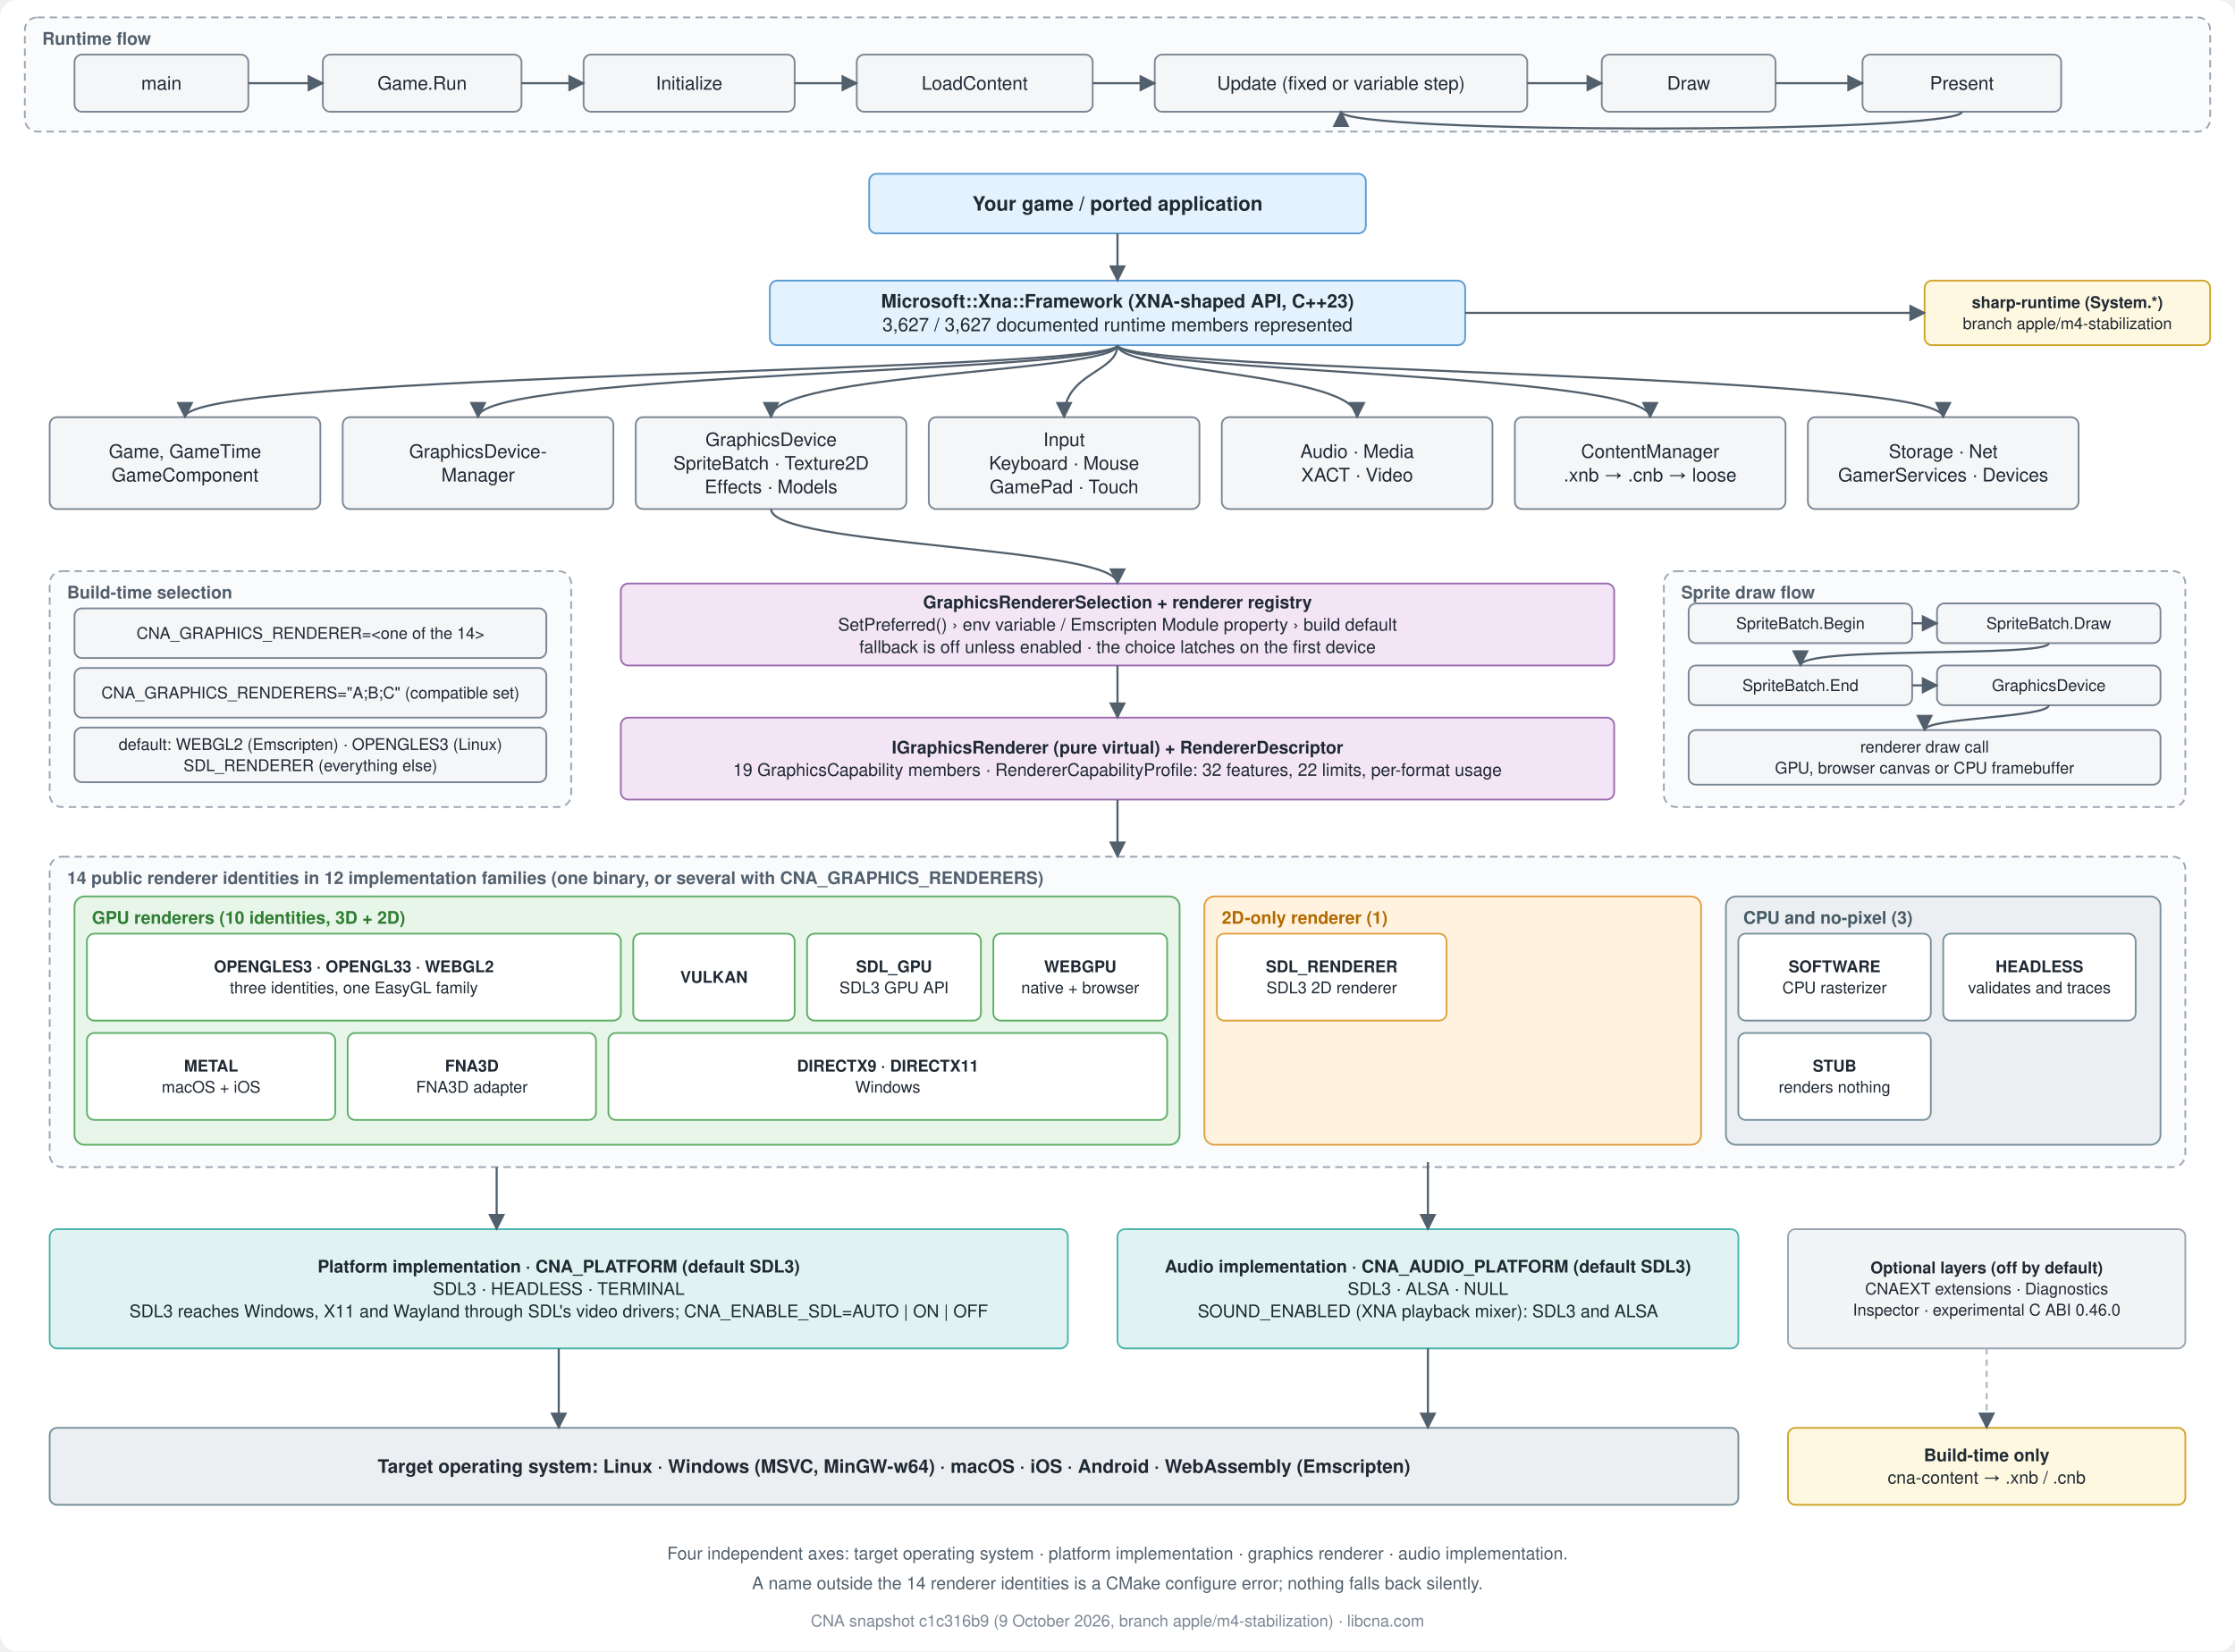
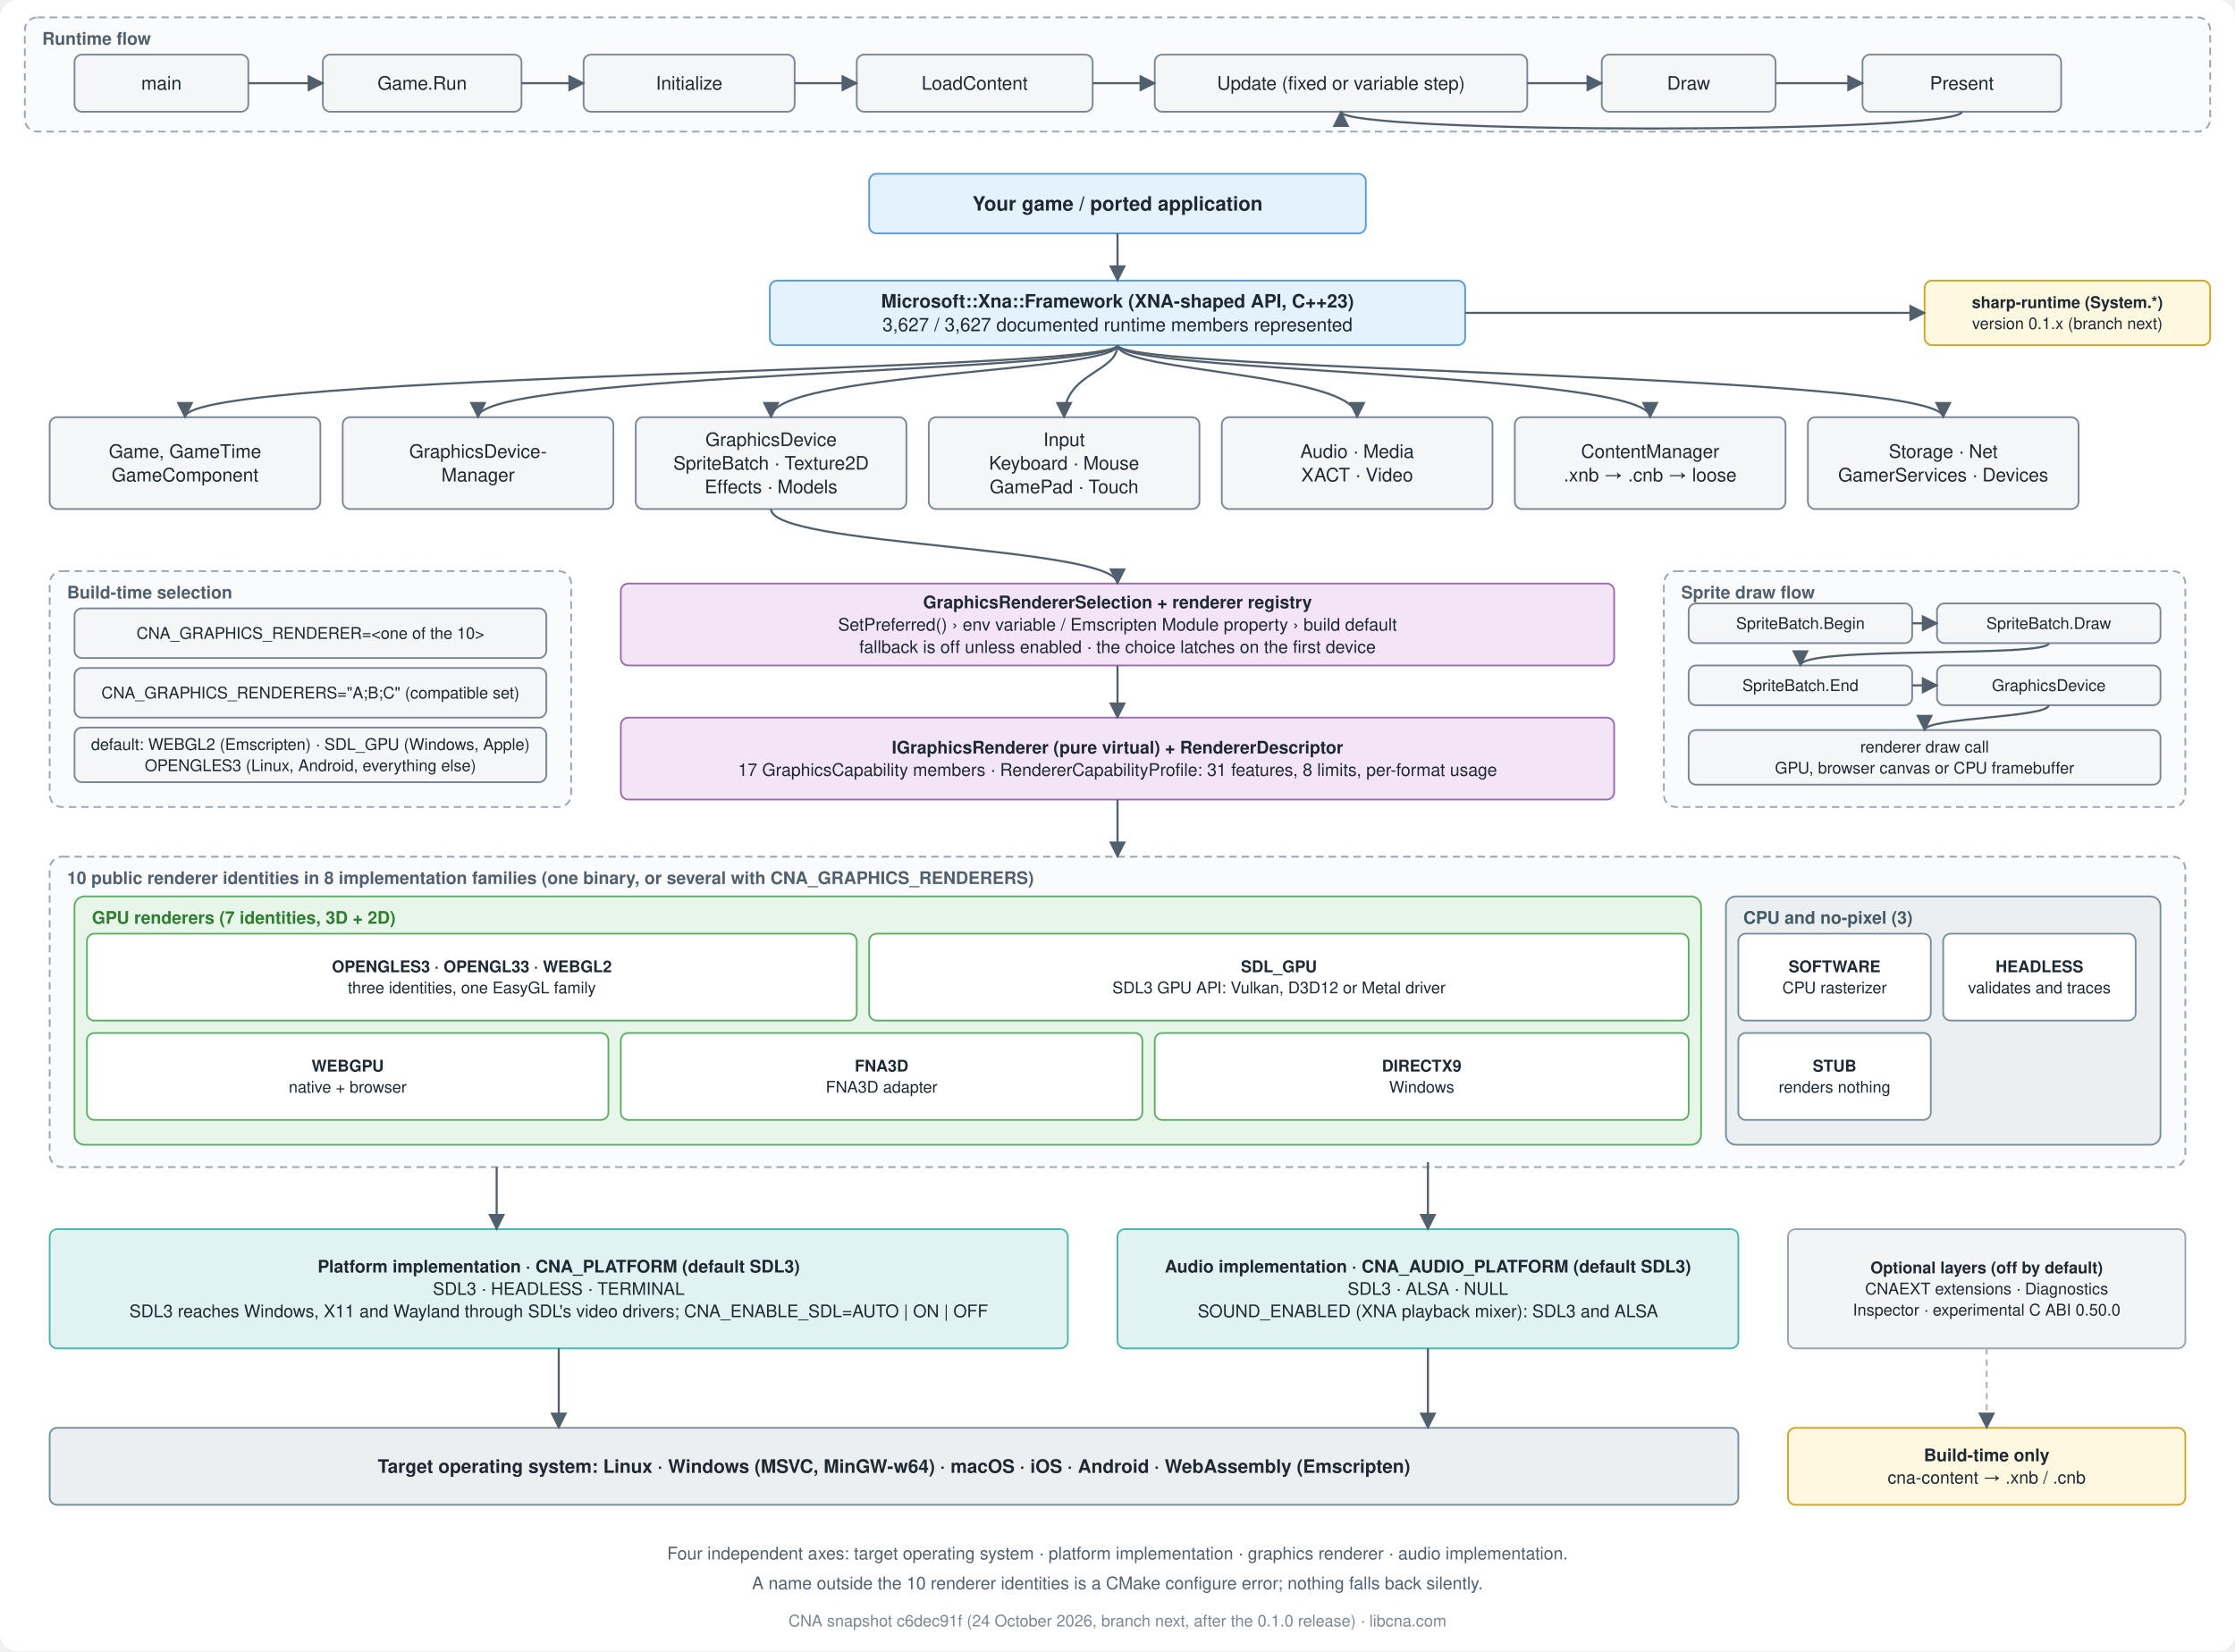
<svg xmlns="http://www.w3.org/2000/svg" viewBox="0 0 1800 1330" width="1800" height="1330" role="img" aria-labelledby="t d">
  <defs>
    <marker id="arr" viewBox="0 0 10 10" refX="9" refY="5" markerWidth="8" markerHeight="8" orient="auto-start-reverse">
      <path d="M0 0 L10 5 L0 10 z" fill="#52606d" />
    </marker>
  </defs>
  <rect width="1800" height="1330" rx="14" fill="#ffffff" />
  <rect x="20" y="14" width="1760" height="92" rx="10" fill="#fafbfc" stroke="#9aa5b1" stroke-width="1.4" stroke-dasharray="6 4" />
  <text x="34" y="36" font-family="Segoe UI, Helvetica, Arial, sans-serif" font-size="14" font-weight="bold" fill="#52606d" text-anchor="start">Runtime flow</text>
  <rect x="60" y="44" width="140" height="46" rx="6" fill="#f4f6f8" stroke="#7b8794" stroke-width="1.4" />
  <text x="130.0" y="72.25" font-family="Segoe UI, Helvetica, Arial, sans-serif" font-size="15" font-weight="normal" fill="#1f2933" text-anchor="middle">main</text>
  <rect x="260" y="44" width="160" height="46" rx="6" fill="#f4f6f8" stroke="#7b8794" stroke-width="1.4" />
  <text x="340.0" y="72.25" font-family="Segoe UI, Helvetica, Arial, sans-serif" font-size="15" font-weight="normal" fill="#1f2933" text-anchor="middle">Game.Run</text>
  <rect x="470" y="44" width="170" height="46" rx="6" fill="#f4f6f8" stroke="#7b8794" stroke-width="1.4" />
  <text x="555.0" y="72.25" font-family="Segoe UI, Helvetica, Arial, sans-serif" font-size="15" font-weight="normal" fill="#1f2933" text-anchor="middle">Initialize</text>
  <rect x="690" y="44" width="190" height="46" rx="6" fill="#f4f6f8" stroke="#7b8794" stroke-width="1.4" />
  <text x="785.0" y="72.25" font-family="Segoe UI, Helvetica, Arial, sans-serif" font-size="15" font-weight="normal" fill="#1f2933" text-anchor="middle">LoadContent</text>
  <rect x="930" y="44" width="300" height="46" rx="6" fill="#f4f6f8" stroke="#7b8794" stroke-width="1.4" />
  <text x="1080.0" y="72.25" font-family="Segoe UI, Helvetica, Arial, sans-serif" font-size="15" font-weight="normal" fill="#1f2933" text-anchor="middle">Update (fixed or variable step)</text>
  <rect x="1290" y="44" width="140" height="46" rx="6" fill="#f4f6f8" stroke="#7b8794" stroke-width="1.4" />
  <text x="1360.0" y="72.25" font-family="Segoe UI, Helvetica, Arial, sans-serif" font-size="15" font-weight="normal" fill="#1f2933" text-anchor="middle">Draw</text>
  <rect x="1500" y="44" width="160" height="46" rx="6" fill="#f4f6f8" stroke="#7b8794" stroke-width="1.4" />
  <text x="1580.0" y="72.25" font-family="Segoe UI, Helvetica, Arial, sans-serif" font-size="15" font-weight="normal" fill="#1f2933" text-anchor="middle">Present</text>
  <line x1="200" y1="67" x2="260" y2="67" stroke="#52606d" stroke-width="1.7" marker-end="url(#arr)" />
  <line x1="420" y1="67" x2="470" y2="67" stroke="#52606d" stroke-width="1.7" marker-end="url(#arr)" />
  <line x1="640" y1="67" x2="690" y2="67" stroke="#52606d" stroke-width="1.7" marker-end="url(#arr)" />
  <line x1="880" y1="67" x2="930" y2="67" stroke="#52606d" stroke-width="1.7" marker-end="url(#arr)" />
  <line x1="1230" y1="67" x2="1290" y2="67" stroke="#52606d" stroke-width="1.7" marker-end="url(#arr)" />
  <line x1="1430" y1="67" x2="1500" y2="67" stroke="#52606d" stroke-width="1.7" marker-end="url(#arr)" />
  <path d="M1580.0 90 C 1580.0 108, 1080.0 108, 1080.0 90" fill="none" stroke="#52606d" stroke-width="1.7" marker-end="url(#arr)" />
  <rect x="700" y="140" width="400" height="48" rx="6" fill="#e3f2fd" stroke="#5b9bd5" stroke-width="1.4" />
  <text x="900.0" y="169.6" font-family="Segoe UI, Helvetica, Arial, sans-serif" font-size="16" font-weight="bold" fill="#1f2933" text-anchor="middle">Your game / ported application</text>
  <rect x="620" y="226" width="560" height="52" rx="6" fill="#e3f2fd" stroke="#5b9bd5" stroke-width="1.4" />
  <text x="900.0" y="247.75" font-family="Segoe UI, Helvetica, Arial, sans-serif" font-size="15" font-weight="bold" fill="#1f2933" text-anchor="middle">Microsoft::Xna::Framework  (XNA-shaped API, C++23)</text>
  <text x="900.0" y="266.75" font-family="Segoe UI, Helvetica, Arial, sans-serif" font-size="15" font-weight="normal" fill="#1f2933" text-anchor="middle">3,627 / 3,627 documented runtime members represented</text>
  <line x1="900.0" y1="188" x2="900.0" y2="226" stroke="#52606d" stroke-width="1.7" marker-end="url(#arr)" />
  <rect x="40" y="336" width="218" height="74" rx="6" fill="#f4f6f8" stroke="#7b8794" stroke-width="1.4" />
  <text x="149.0" y="368.75" font-family="Segoe UI, Helvetica, Arial, sans-serif" font-size="15" font-weight="normal" fill="#1f2933" text-anchor="middle">Game, GameTime</text>
  <text x="149.0" y="387.75" font-family="Segoe UI, Helvetica, Arial, sans-serif" font-size="15" font-weight="normal" fill="#1f2933" text-anchor="middle">GameComponent</text>
  <rect x="276" y="336" width="218" height="74" rx="6" fill="#f4f6f8" stroke="#7b8794" stroke-width="1.4" />
  <text x="385.0" y="368.75" font-family="Segoe UI, Helvetica, Arial, sans-serif" font-size="15" font-weight="normal" fill="#1f2933" text-anchor="middle">GraphicsDevice-</text>
  <text x="385.0" y="387.75" font-family="Segoe UI, Helvetica, Arial, sans-serif" font-size="15" font-weight="normal" fill="#1f2933" text-anchor="middle">Manager</text>
  <rect x="512" y="336" width="218" height="74" rx="6" fill="#f4f6f8" stroke="#7b8794" stroke-width="1.4" />
  <text x="621.0" y="359.25" font-family="Segoe UI, Helvetica, Arial, sans-serif" font-size="15" font-weight="normal" fill="#1f2933" text-anchor="middle">GraphicsDevice</text>
  <text x="621.0" y="378.25" font-family="Segoe UI, Helvetica, Arial, sans-serif" font-size="15" font-weight="normal" fill="#1f2933" text-anchor="middle">SpriteBatch · Texture2D</text>
  <text x="621.0" y="397.25" font-family="Segoe UI, Helvetica, Arial, sans-serif" font-size="15" font-weight="normal" fill="#1f2933" text-anchor="middle">Effects · Models</text>
  <rect x="748" y="336" width="218" height="74" rx="6" fill="#f4f6f8" stroke="#7b8794" stroke-width="1.4" />
  <text x="857.0" y="359.25" font-family="Segoe UI, Helvetica, Arial, sans-serif" font-size="15" font-weight="normal" fill="#1f2933" text-anchor="middle">Input</text>
  <text x="857.0" y="378.25" font-family="Segoe UI, Helvetica, Arial, sans-serif" font-size="15" font-weight="normal" fill="#1f2933" text-anchor="middle">Keyboard · Mouse</text>
  <text x="857.0" y="397.25" font-family="Segoe UI, Helvetica, Arial, sans-serif" font-size="15" font-weight="normal" fill="#1f2933" text-anchor="middle">GamePad · Touch</text>
  <rect x="984" y="336" width="218" height="74" rx="6" fill="#f4f6f8" stroke="#7b8794" stroke-width="1.4" />
  <text x="1093.0" y="368.75" font-family="Segoe UI, Helvetica, Arial, sans-serif" font-size="15" font-weight="normal" fill="#1f2933" text-anchor="middle">Audio · Media</text>
  <text x="1093.0" y="387.75" font-family="Segoe UI, Helvetica, Arial, sans-serif" font-size="15" font-weight="normal" fill="#1f2933" text-anchor="middle">XACT · Video</text>
  <rect x="1220" y="336" width="218" height="74" rx="6" fill="#f4f6f8" stroke="#7b8794" stroke-width="1.4" />
  <text x="1329.0" y="368.75" font-family="Segoe UI, Helvetica, Arial, sans-serif" font-size="15" font-weight="normal" fill="#1f2933" text-anchor="middle">ContentManager</text>
  <text x="1329.0" y="387.75" font-family="Segoe UI, Helvetica, Arial, sans-serif" font-size="15" font-weight="normal" fill="#1f2933" text-anchor="middle">.xnb → .cnb → loose</text>
  <rect x="1456" y="336" width="218" height="74" rx="6" fill="#f4f6f8" stroke="#7b8794" stroke-width="1.4" />
  <text x="1565.0" y="368.75" font-family="Segoe UI, Helvetica, Arial, sans-serif" font-size="15" font-weight="normal" fill="#1f2933" text-anchor="middle">Storage · Net</text>
  <text x="1565.0" y="387.75" font-family="Segoe UI, Helvetica, Arial, sans-serif" font-size="15" font-weight="normal" fill="#1f2933" text-anchor="middle">GamerServices · Devices</text>
  <path d="M900.0 278 C 900.0 300, 149.0 300, 149.0 336" fill="none" stroke="#52606d" stroke-width="1.7" marker-end="url(#arr)" />
  <path d="M900.0 278 C 900.0 300, 385.0 300, 385.0 336" fill="none" stroke="#52606d" stroke-width="1.7" marker-end="url(#arr)" />
  <path d="M900.0 278 C 900.0 300, 621.0 300, 621.0 336" fill="none" stroke="#52606d" stroke-width="1.7" marker-end="url(#arr)" />
  <path d="M900.0 278 C 900.0 300, 857.0 300, 857.0 336" fill="none" stroke="#52606d" stroke-width="1.7" marker-end="url(#arr)" />
  <path d="M900.0 278 C 900.0 300, 1093.0 300, 1093.0 336" fill="none" stroke="#52606d" stroke-width="1.7" marker-end="url(#arr)" />
  <path d="M900.0 278 C 900.0 300, 1329.0 300, 1329.0 336" fill="none" stroke="#52606d" stroke-width="1.7" marker-end="url(#arr)" />
  <path d="M900.0 278 C 900.0 300, 1565.0 300, 1565.0 336" fill="none" stroke="#52606d" stroke-width="1.7" marker-end="url(#arr)" />
  <rect x="1550" y="226" width="230" height="52" rx="6" fill="#fff8e1" stroke="#d0a52a" stroke-width="1.4" />
  <text x="1665.0" y="248.05" font-family="Segoe UI, Helvetica, Arial, sans-serif" font-size="13" font-weight="bold" fill="#1f2933" text-anchor="middle">sharp-runtime  (System.*)</text>
-   <text x="1665.0" y="265.05" font-family="Segoe UI, Helvetica, Arial, sans-serif" font-size="13" font-weight="normal" fill="#1f2933" text-anchor="middle">branch apple/m4-stabilization</text>
+   <text x="1665.0" y="265.05" font-family="Segoe UI, Helvetica, Arial, sans-serif" font-size="13" font-weight="normal" fill="#1f2933" text-anchor="middle">version 0.1.x (branch next)</text>
  <line x1="1180" y1="252" x2="1550" y2="252" stroke="#52606d" stroke-width="1.7" marker-end="url(#arr)" />
  <rect x="500" y="470" width="800" height="66" rx="6" fill="#f3e5f5" stroke="#9b6bb0" stroke-width="1.4" />
  <text x="900.0" y="489.9" font-family="Segoe UI, Helvetica, Arial, sans-serif" font-size="14" font-weight="bold" fill="#1f2933" text-anchor="middle">GraphicsRendererSelection + renderer registry</text>
  <text x="900.0" y="507.9" font-family="Segoe UI, Helvetica, Arial, sans-serif" font-size="14" font-weight="normal" fill="#1f2933" text-anchor="middle">SetPreferred() › env variable / Emscripten Module property › build default</text>
  <text x="900.0" y="525.9" font-family="Segoe UI, Helvetica, Arial, sans-serif" font-size="14" font-weight="normal" fill="#1f2933" text-anchor="middle">fallback is off unless enabled · the choice latches on the first device</text>
  <path d="M621.0 410 C 621.0 440, 900 440, 900 470" fill="none" stroke="#52606d" stroke-width="1.7" marker-end="url(#arr)" />
  <rect x="500" y="578" width="800" height="66" rx="6" fill="#f3e5f5" stroke="#9b6bb0" stroke-width="1.4" />
  <text x="900.0" y="606.9" font-family="Segoe UI, Helvetica, Arial, sans-serif" font-size="14" font-weight="bold" fill="#1f2933" text-anchor="middle">IGraphicsRenderer  (pure virtual) + RendererDescriptor</text>
-   <text x="900.0" y="624.9" font-family="Segoe UI, Helvetica, Arial, sans-serif" font-size="14" font-weight="normal" fill="#1f2933" text-anchor="middle">19 GraphicsCapability members · RendererCapabilityProfile: 32 features, 22 limits, per-format usage</text>
+   <text x="900.0" y="624.9" font-family="Segoe UI, Helvetica, Arial, sans-serif" font-size="14" font-weight="normal" fill="#1f2933" text-anchor="middle">17 GraphicsCapability members · RendererCapabilityProfile: 31 features, 8 limits, per-format usage</text>
  <line x1="900" y1="536" x2="900" y2="578" stroke="#52606d" stroke-width="1.7" marker-end="url(#arr)" />
  <rect x="40" y="460" width="420" height="190" rx="10" fill="#fafbfc" stroke="#9aa5b1" stroke-width="1.4" stroke-dasharray="6 4" />
  <text x="54" y="482" font-family="Segoe UI, Helvetica, Arial, sans-serif" font-size="14" font-weight="bold" fill="#52606d" text-anchor="start">Build-time selection</text>
  <rect x="60" y="490" width="380" height="40" rx="6" fill="#f4f6f8" stroke="#7b8794" stroke-width="1.4" />
-   <text x="250.0" y="514.55" font-family="Segoe UI, Helvetica, Arial, sans-serif" font-size="13" font-weight="normal" fill="#1f2933" text-anchor="middle">CNA_GRAPHICS_RENDERER=&lt;one of the 14&gt;</text>
+   <text x="250.0" y="514.55" font-family="Segoe UI, Helvetica, Arial, sans-serif" font-size="13" font-weight="normal" fill="#1f2933" text-anchor="middle">CNA_GRAPHICS_RENDERER=&lt;one of the 10&gt;</text>
  <rect x="60" y="538" width="380" height="40" rx="6" fill="#f4f6f8" stroke="#7b8794" stroke-width="1.4" />
  <text x="250.0" y="562.55" font-family="Segoe UI, Helvetica, Arial, sans-serif" font-size="13" font-weight="normal" fill="#1f2933" text-anchor="middle">CNA_GRAPHICS_RENDERERS="A;B;C"  (compatible set)</text>
  <rect x="60" y="586" width="380" height="44" rx="6" fill="#f4f6f8" stroke="#7b8794" stroke-width="1.4" />
-   <text x="250.0" y="604.05" font-family="Segoe UI, Helvetica, Arial, sans-serif" font-size="13" font-weight="normal" fill="#1f2933" text-anchor="middle">default: WEBGL2 (Emscripten) · OPENGLES3 (Linux)</text>
-   <text x="250.0" y="621.05" font-family="Segoe UI, Helvetica, Arial, sans-serif" font-size="13" font-weight="normal" fill="#1f2933" text-anchor="middle">SDL_RENDERER (everything else)</text>
+   <text x="250.0" y="604.05" font-family="Segoe UI, Helvetica, Arial, sans-serif" font-size="13" font-weight="normal" fill="#1f2933" text-anchor="middle">default: WEBGL2 (Emscripten) · SDL_GPU (Windows, Apple)</text>
+   <text x="250.0" y="621.05" font-family="Segoe UI, Helvetica, Arial, sans-serif" font-size="13" font-weight="normal" fill="#1f2933" text-anchor="middle">OPENGLES3 (Linux, Android, everything else)</text>
  <rect x="1340" y="460" width="420" height="190" rx="10" fill="#fafbfc" stroke="#9aa5b1" stroke-width="1.4" stroke-dasharray="6 4" />
  <text x="1354" y="482" font-family="Segoe UI, Helvetica, Arial, sans-serif" font-size="14" font-weight="bold" fill="#52606d" text-anchor="start">Sprite draw flow</text>
  <rect x="1360" y="486" width="180" height="32" rx="6" fill="#f4f6f8" stroke="#7b8794" stroke-width="1.4" />
  <text x="1450.0" y="506.55" font-family="Segoe UI, Helvetica, Arial, sans-serif" font-size="13" font-weight="normal" fill="#1f2933" text-anchor="middle">SpriteBatch.Begin</text>
  <rect x="1560" y="486" width="180" height="32" rx="6" fill="#f4f6f8" stroke="#7b8794" stroke-width="1.4" />
  <text x="1650.0" y="506.55" font-family="Segoe UI, Helvetica, Arial, sans-serif" font-size="13" font-weight="normal" fill="#1f2933" text-anchor="middle">SpriteBatch.Draw</text>
  <rect x="1360" y="536" width="180" height="32" rx="6" fill="#f4f6f8" stroke="#7b8794" stroke-width="1.4" />
  <text x="1450.0" y="556.55" font-family="Segoe UI, Helvetica, Arial, sans-serif" font-size="13" font-weight="normal" fill="#1f2933" text-anchor="middle">SpriteBatch.End</text>
  <rect x="1560" y="536" width="180" height="32" rx="6" fill="#f4f6f8" stroke="#7b8794" stroke-width="1.4" />
  <text x="1650.0" y="556.55" font-family="Segoe UI, Helvetica, Arial, sans-serif" font-size="13" font-weight="normal" fill="#1f2933" text-anchor="middle">GraphicsDevice</text>
  <rect x="1360" y="588" width="380" height="44" rx="6" fill="#f4f6f8" stroke="#7b8794" stroke-width="1.4" />
  <text x="1550.0" y="606.05" font-family="Segoe UI, Helvetica, Arial, sans-serif" font-size="13" font-weight="normal" fill="#1f2933" text-anchor="middle">renderer draw call</text>
  <text x="1550.0" y="623.05" font-family="Segoe UI, Helvetica, Arial, sans-serif" font-size="13" font-weight="normal" fill="#1f2933" text-anchor="middle">GPU, browser canvas or CPU framebuffer</text>
  <line x1="1540" y1="502" x2="1560" y2="502" stroke="#52606d" stroke-width="1.7" marker-end="url(#arr)" />
  <path d="M1650 518 C 1650 530, 1450 520, 1450 536" fill="none" stroke="#52606d" stroke-width="1.7" marker-end="url(#arr)" />
  <line x1="1540" y1="552" x2="1560" y2="552" stroke="#52606d" stroke-width="1.7" marker-end="url(#arr)" />
  <path d="M1650 568 C 1650 578, 1550 578, 1550 588" fill="none" stroke="#52606d" stroke-width="1.7" marker-end="url(#arr)" />
  <rect x="40" y="690" width="1720" height="250" rx="10" fill="#fafbfc" stroke="#9aa5b1" stroke-width="1.4" stroke-dasharray="6 4" />
-   <text x="54" y="712" font-family="Segoe UI, Helvetica, Arial, sans-serif" font-size="14" font-weight="bold" fill="#52606d" text-anchor="start">14 public renderer identities in 12 implementation families  (one binary, or several with CNA_GRAPHICS_RENDERERS)</text>
-   <rect x="60" y="722" width="890" height="200" rx="8" fill="#e8f5e9" stroke="#5fae68" stroke-width="1.4" />
-   <text x="74" y="744" font-family="Segoe UI, Helvetica, Arial, sans-serif" font-size="14" font-weight="bold" fill="#2e7d32" text-anchor="start">GPU renderers (10 identities, 3D + 2D)</text>
-   <rect x="70" y="752" width="430" height="70" rx="6" fill="#ffffff" stroke="#5fae68" stroke-width="1.4" />
-   <text x="285.0" y="783.05" font-family="Segoe UI, Helvetica, Arial, sans-serif" font-size="13" font-weight="bold" fill="#1f2933" text-anchor="middle">OPENGLES3 · OPENGL33 · WEBGL2</text>
-   <text x="285.0" y="800.05" font-family="Segoe UI, Helvetica, Arial, sans-serif" font-size="13" font-weight="normal" fill="#1f2933" text-anchor="middle">three identities, one EasyGL family</text>
-   <rect x="510" y="752" width="130" height="70" rx="6" fill="#ffffff" stroke="#5fae68" stroke-width="1.4" />
-   <text x="575.0" y="791.55" font-family="Segoe UI, Helvetica, Arial, sans-serif" font-size="13" font-weight="bold" fill="#1f2933" text-anchor="middle">VULKAN</text>
-   <rect x="650" y="752" width="140" height="70" rx="6" fill="#ffffff" stroke="#5fae68" stroke-width="1.4" />
-   <text x="720.0" y="783.05" font-family="Segoe UI, Helvetica, Arial, sans-serif" font-size="13" font-weight="bold" fill="#1f2933" text-anchor="middle">SDL_GPU</text>
-   <text x="720.0" y="800.05" font-family="Segoe UI, Helvetica, Arial, sans-serif" font-size="13" font-weight="normal" fill="#1f2933" text-anchor="middle">SDL3 GPU API</text>
-   <rect x="800" y="752" width="140" height="70" rx="6" fill="#ffffff" stroke="#5fae68" stroke-width="1.4" />
-   <text x="870.0" y="783.05" font-family="Segoe UI, Helvetica, Arial, sans-serif" font-size="13" font-weight="bold" fill="#1f2933" text-anchor="middle">WEBGPU</text>
-   <text x="870.0" y="800.05" font-family="Segoe UI, Helvetica, Arial, sans-serif" font-size="13" font-weight="normal" fill="#1f2933" text-anchor="middle">native + browser</text>
-   <rect x="70" y="832" width="200" height="70" rx="6" fill="#ffffff" stroke="#5fae68" stroke-width="1.4" />
-   <text x="170.0" y="863.05" font-family="Segoe UI, Helvetica, Arial, sans-serif" font-size="13" font-weight="bold" fill="#1f2933" text-anchor="middle">METAL</text>
-   <text x="170.0" y="880.05" font-family="Segoe UI, Helvetica, Arial, sans-serif" font-size="13" font-weight="normal" fill="#1f2933" text-anchor="middle">macOS + iOS</text>
-   <rect x="280" y="832" width="200" height="70" rx="6" fill="#ffffff" stroke="#5fae68" stroke-width="1.4" />
-   <text x="380.0" y="863.05" font-family="Segoe UI, Helvetica, Arial, sans-serif" font-size="13" font-weight="bold" fill="#1f2933" text-anchor="middle">FNA3D</text>
-   <text x="380.0" y="880.05" font-family="Segoe UI, Helvetica, Arial, sans-serif" font-size="13" font-weight="normal" fill="#1f2933" text-anchor="middle">FNA3D adapter</text>
-   <rect x="490" y="832" width="450" height="70" rx="6" fill="#ffffff" stroke="#5fae68" stroke-width="1.4" />
-   <text x="715.0" y="863.05" font-family="Segoe UI, Helvetica, Arial, sans-serif" font-size="13" font-weight="bold" fill="#1f2933" text-anchor="middle">DIRECTX9 · DIRECTX11</text>
-   <text x="715.0" y="880.05" font-family="Segoe UI, Helvetica, Arial, sans-serif" font-size="13" font-weight="normal" fill="#1f2933" text-anchor="middle">Windows</text>
-   <rect x="970" y="722" width="400" height="200" rx="8" fill="#fff3e0" stroke="#e0a040" stroke-width="1.4" />
-   <text x="984" y="744" font-family="Segoe UI, Helvetica, Arial, sans-serif" font-size="14" font-weight="bold" fill="#b26a00" text-anchor="start">2D-only renderer (1)</text>
-   <rect x="980" y="752" width="185" height="70" rx="6" fill="#ffffff" stroke="#e0a040" stroke-width="1.4" />
-   <text x="1072.5" y="783.05" font-family="Segoe UI, Helvetica, Arial, sans-serif" font-size="13" font-weight="bold" fill="#1f2933" text-anchor="middle">SDL_RENDERER</text>
-   <text x="1072.5" y="800.05" font-family="Segoe UI, Helvetica, Arial, sans-serif" font-size="13" font-weight="normal" fill="#1f2933" text-anchor="middle">SDL3 2D renderer</text>
+   <text x="54" y="712" font-family="Segoe UI, Helvetica, Arial, sans-serif" font-size="14" font-weight="bold" fill="#52606d" text-anchor="start">10 public renderer identities in 8 implementation families  (one binary, or several with CNA_GRAPHICS_RENDERERS)</text>
+   <rect x="60" y="722" width="1310" height="200" rx="8" fill="#e8f5e9" stroke="#5fae68" stroke-width="1.4" />
+   <text x="74" y="744" font-family="Segoe UI, Helvetica, Arial, sans-serif" font-size="14" font-weight="bold" fill="#2e7d32" text-anchor="start">GPU renderers (7 identities, 3D + 2D)</text>
+   <rect x="70" y="752" width="620" height="70" rx="6" fill="#ffffff" stroke="#5fae68" stroke-width="1.4" />
+   <text x="380.0" y="783.05" font-family="Segoe UI, Helvetica, Arial, sans-serif" font-size="13" font-weight="bold" fill="#1f2933" text-anchor="middle">OPENGLES3 · OPENGL33 · WEBGL2</text>
+   <text x="380.0" y="800.05" font-family="Segoe UI, Helvetica, Arial, sans-serif" font-size="13" font-weight="normal" fill="#1f2933" text-anchor="middle">three identities, one EasyGL family</text>
+   <rect x="700" y="752" width="660" height="70" rx="6" fill="#ffffff" stroke="#5fae68" stroke-width="1.4" />
+   <text x="1030.0" y="783.05" font-family="Segoe UI, Helvetica, Arial, sans-serif" font-size="13" font-weight="bold" fill="#1f2933" text-anchor="middle">SDL_GPU</text>
+   <text x="1030.0" y="800.05" font-family="Segoe UI, Helvetica, Arial, sans-serif" font-size="13" font-weight="normal" fill="#1f2933" text-anchor="middle">SDL3 GPU API: Vulkan, D3D12 or Metal driver</text>
+   <rect x="70" y="832" width="420" height="70" rx="6" fill="#ffffff" stroke="#5fae68" stroke-width="1.4" />
+   <text x="280.0" y="863.05" font-family="Segoe UI, Helvetica, Arial, sans-serif" font-size="13" font-weight="bold" fill="#1f2933" text-anchor="middle">WEBGPU</text>
+   <text x="280.0" y="880.05" font-family="Segoe UI, Helvetica, Arial, sans-serif" font-size="13" font-weight="normal" fill="#1f2933" text-anchor="middle">native + browser</text>
+   <rect x="500" y="832" width="420" height="70" rx="6" fill="#ffffff" stroke="#5fae68" stroke-width="1.4" />
+   <text x="710.0" y="863.05" font-family="Segoe UI, Helvetica, Arial, sans-serif" font-size="13" font-weight="bold" fill="#1f2933" text-anchor="middle">FNA3D</text>
+   <text x="710.0" y="880.05" font-family="Segoe UI, Helvetica, Arial, sans-serif" font-size="13" font-weight="normal" fill="#1f2933" text-anchor="middle">FNA3D adapter</text>
+   <rect x="930" y="832" width="430" height="70" rx="6" fill="#ffffff" stroke="#5fae68" stroke-width="1.4" />
+   <text x="1145.0" y="863.05" font-family="Segoe UI, Helvetica, Arial, sans-serif" font-size="13" font-weight="bold" fill="#1f2933" text-anchor="middle">DIRECTX9</text>
+   <text x="1145.0" y="880.05" font-family="Segoe UI, Helvetica, Arial, sans-serif" font-size="13" font-weight="normal" fill="#1f2933" text-anchor="middle">Windows</text>
  <rect x="1390" y="722" width="350" height="200" rx="8" fill="#eceff1" stroke="#78909c" stroke-width="1.4" />
  <text x="1404" y="744" font-family="Segoe UI, Helvetica, Arial, sans-serif" font-size="14" font-weight="bold" fill="#455a64" text-anchor="start">CPU and no-pixel (3)</text>
  <rect x="1400" y="752" width="155" height="70" rx="6" fill="#ffffff" stroke="#78909c" stroke-width="1.4" />
  <text x="1477.5" y="783.05" font-family="Segoe UI, Helvetica, Arial, sans-serif" font-size="13" font-weight="bold" fill="#1f2933" text-anchor="middle">SOFTWARE</text>
  <text x="1477.5" y="800.05" font-family="Segoe UI, Helvetica, Arial, sans-serif" font-size="13" font-weight="normal" fill="#1f2933" text-anchor="middle">CPU rasterizer</text>
  <rect x="1565" y="752" width="155" height="70" rx="6" fill="#ffffff" stroke="#78909c" stroke-width="1.4" />
  <text x="1642.5" y="783.05" font-family="Segoe UI, Helvetica, Arial, sans-serif" font-size="13" font-weight="bold" fill="#1f2933" text-anchor="middle">HEADLESS</text>
  <text x="1642.5" y="800.05" font-family="Segoe UI, Helvetica, Arial, sans-serif" font-size="13" font-weight="normal" fill="#1f2933" text-anchor="middle">validates and traces</text>
  <rect x="1400" y="832" width="155" height="70" rx="6" fill="#ffffff" stroke="#78909c" stroke-width="1.4" />
  <text x="1477.5" y="863.05" font-family="Segoe UI, Helvetica, Arial, sans-serif" font-size="13" font-weight="bold" fill="#1f2933" text-anchor="middle">STUB</text>
  <text x="1477.5" y="880.05" font-family="Segoe UI, Helvetica, Arial, sans-serif" font-size="13" font-weight="normal" fill="#1f2933" text-anchor="middle">renders nothing</text>
  <line x1="900" y1="644" x2="900" y2="690" stroke="#52606d" stroke-width="1.7" marker-end="url(#arr)" />
  <rect x="40" y="990" width="820" height="96" rx="6" fill="#e0f2f1" stroke="#4db6ac" stroke-width="1.4" />
  <text x="450.0" y="1024.9" font-family="Segoe UI, Helvetica, Arial, sans-serif" font-size="14" font-weight="bold" fill="#1f2933" text-anchor="middle">Platform implementation  ·  CNA_PLATFORM  (default SDL3)</text>
  <text x="450.0" y="1042.9" font-family="Segoe UI, Helvetica, Arial, sans-serif" font-size="14" font-weight="normal" fill="#1f2933" text-anchor="middle">SDL3 · HEADLESS · TERMINAL</text>
  <text x="450.0" y="1060.9" font-family="Segoe UI, Helvetica, Arial, sans-serif" font-size="14" font-weight="normal" fill="#1f2933" text-anchor="middle">SDL3 reaches Windows, X11 and Wayland through SDL's video drivers; CNA_ENABLE_SDL=AUTO | ON | OFF</text>
  <rect x="900" y="990" width="500" height="96" rx="6" fill="#e0f2f1" stroke="#4db6ac" stroke-width="1.4" />
  <text x="1150.0" y="1024.9" font-family="Segoe UI, Helvetica, Arial, sans-serif" font-size="14" font-weight="bold" fill="#1f2933" text-anchor="middle">Audio implementation  ·  CNA_AUDIO_PLATFORM  (default SDL3)</text>
  <text x="1150.0" y="1042.9" font-family="Segoe UI, Helvetica, Arial, sans-serif" font-size="14" font-weight="normal" fill="#1f2933" text-anchor="middle">SDL3 · ALSA · NULL</text>
  <text x="1150.0" y="1060.9" font-family="Segoe UI, Helvetica, Arial, sans-serif" font-size="14" font-weight="normal" fill="#1f2933" text-anchor="middle">SOUND_ENABLED (XNA playback mixer): SDL3 and ALSA</text>
  <rect x="1440" y="990" width="320" height="96" rx="6" fill="#f3f4f6" stroke="#9aa5b1" stroke-width="1.4" />
  <text x="1600.0" y="1025.55" font-family="Segoe UI, Helvetica, Arial, sans-serif" font-size="13" font-weight="bold" fill="#1f2933" text-anchor="middle">Optional layers (off by default)</text>
  <text x="1600.0" y="1042.55" font-family="Segoe UI, Helvetica, Arial, sans-serif" font-size="13" font-weight="normal" fill="#1f2933" text-anchor="middle">CNAEXT extensions · Diagnostics</text>
-   <text x="1600.0" y="1059.55" font-family="Segoe UI, Helvetica, Arial, sans-serif" font-size="13" font-weight="normal" fill="#1f2933" text-anchor="middle">Inspector · experimental C ABI 0.46.0</text>
+   <text x="1600.0" y="1059.55" font-family="Segoe UI, Helvetica, Arial, sans-serif" font-size="13" font-weight="normal" fill="#1f2933" text-anchor="middle">Inspector · experimental C ABI 0.50.0</text>
  <line x1="400" y1="940" x2="400" y2="990" stroke="#52606d" stroke-width="1.7" marker-end="url(#arr)" />
  <path d="M1150 936 L1150 990" fill="none" stroke="#52606d" stroke-width="1.7" marker-end="url(#arr)" />
  <rect x="40" y="1150" width="1360" height="62" rx="6" fill="#eceff1" stroke="#78909c" stroke-width="1.4" />
  <text x="720.0" y="1186.25" font-family="Segoe UI, Helvetica, Arial, sans-serif" font-size="15" font-weight="bold" fill="#1f2933" text-anchor="middle">Target operating system:  Linux · Windows (MSVC, MinGW-w64) · macOS · iOS · Android · WebAssembly (Emscripten)</text>
  <line x1="450" y1="1086" x2="450" y2="1150" stroke="#52606d" stroke-width="1.7" marker-end="url(#arr)" />
  <line x1="1150" y1="1086" x2="1150" y2="1150" stroke="#52606d" stroke-width="1.7" marker-end="url(#arr)" />
  <rect x="1440" y="1150" width="320" height="62" rx="6" fill="#fff8e1" stroke="#d0a52a" stroke-width="1.4" />
  <text x="1600.0" y="1176.9" font-family="Segoe UI, Helvetica, Arial, sans-serif" font-size="14" font-weight="bold" fill="#1f2933" text-anchor="middle">Build-time only</text>
  <text x="1600.0" y="1194.9" font-family="Segoe UI, Helvetica, Arial, sans-serif" font-size="14" font-weight="normal" fill="#1f2933" text-anchor="middle">cna-content → .xnb / .cnb</text>
  <line x1="1600" y1="1086" x2="1600" y2="1150" stroke="#b0bcc5" stroke-width="1.7" stroke-dasharray="5 4" marker-end="url(#arr)" />
  <text x="900" y="1256" font-family="Segoe UI, Helvetica, Arial, sans-serif" font-size="14" font-weight="normal" fill="#52606d" text-anchor="middle">Four independent axes: target operating system · platform implementation · graphics renderer · audio implementation.</text>
-   <text x="900" y="1280" font-family="Segoe UI, Helvetica, Arial, sans-serif" font-size="14" font-weight="normal" fill="#52606d" text-anchor="middle">A name outside the 14 renderer identities is a CMake configure error; nothing falls back silently.</text>
-   <text x="900" y="1310" font-family="Segoe UI, Helvetica, Arial, sans-serif" font-size="13" font-weight="normal" fill="#7b8794" text-anchor="middle">CNA snapshot c1c316b9 (9 October 2026, branch apple/m4-stabilization)  ·  libcna.com</text>
+   <text x="900" y="1280" font-family="Segoe UI, Helvetica, Arial, sans-serif" font-size="14" font-weight="normal" fill="#52606d" text-anchor="middle">A name outside the 10 renderer identities is a CMake configure error; nothing falls back silently.</text>
+   <text x="900" y="1310" font-family="Segoe UI, Helvetica, Arial, sans-serif" font-size="13" font-weight="normal" fill="#7b8794" text-anchor="middle">CNA snapshot c6dec91f (24 October 2026, branch next, after the 0.1.0 release)  ·  libcna.com</text>
</svg>
